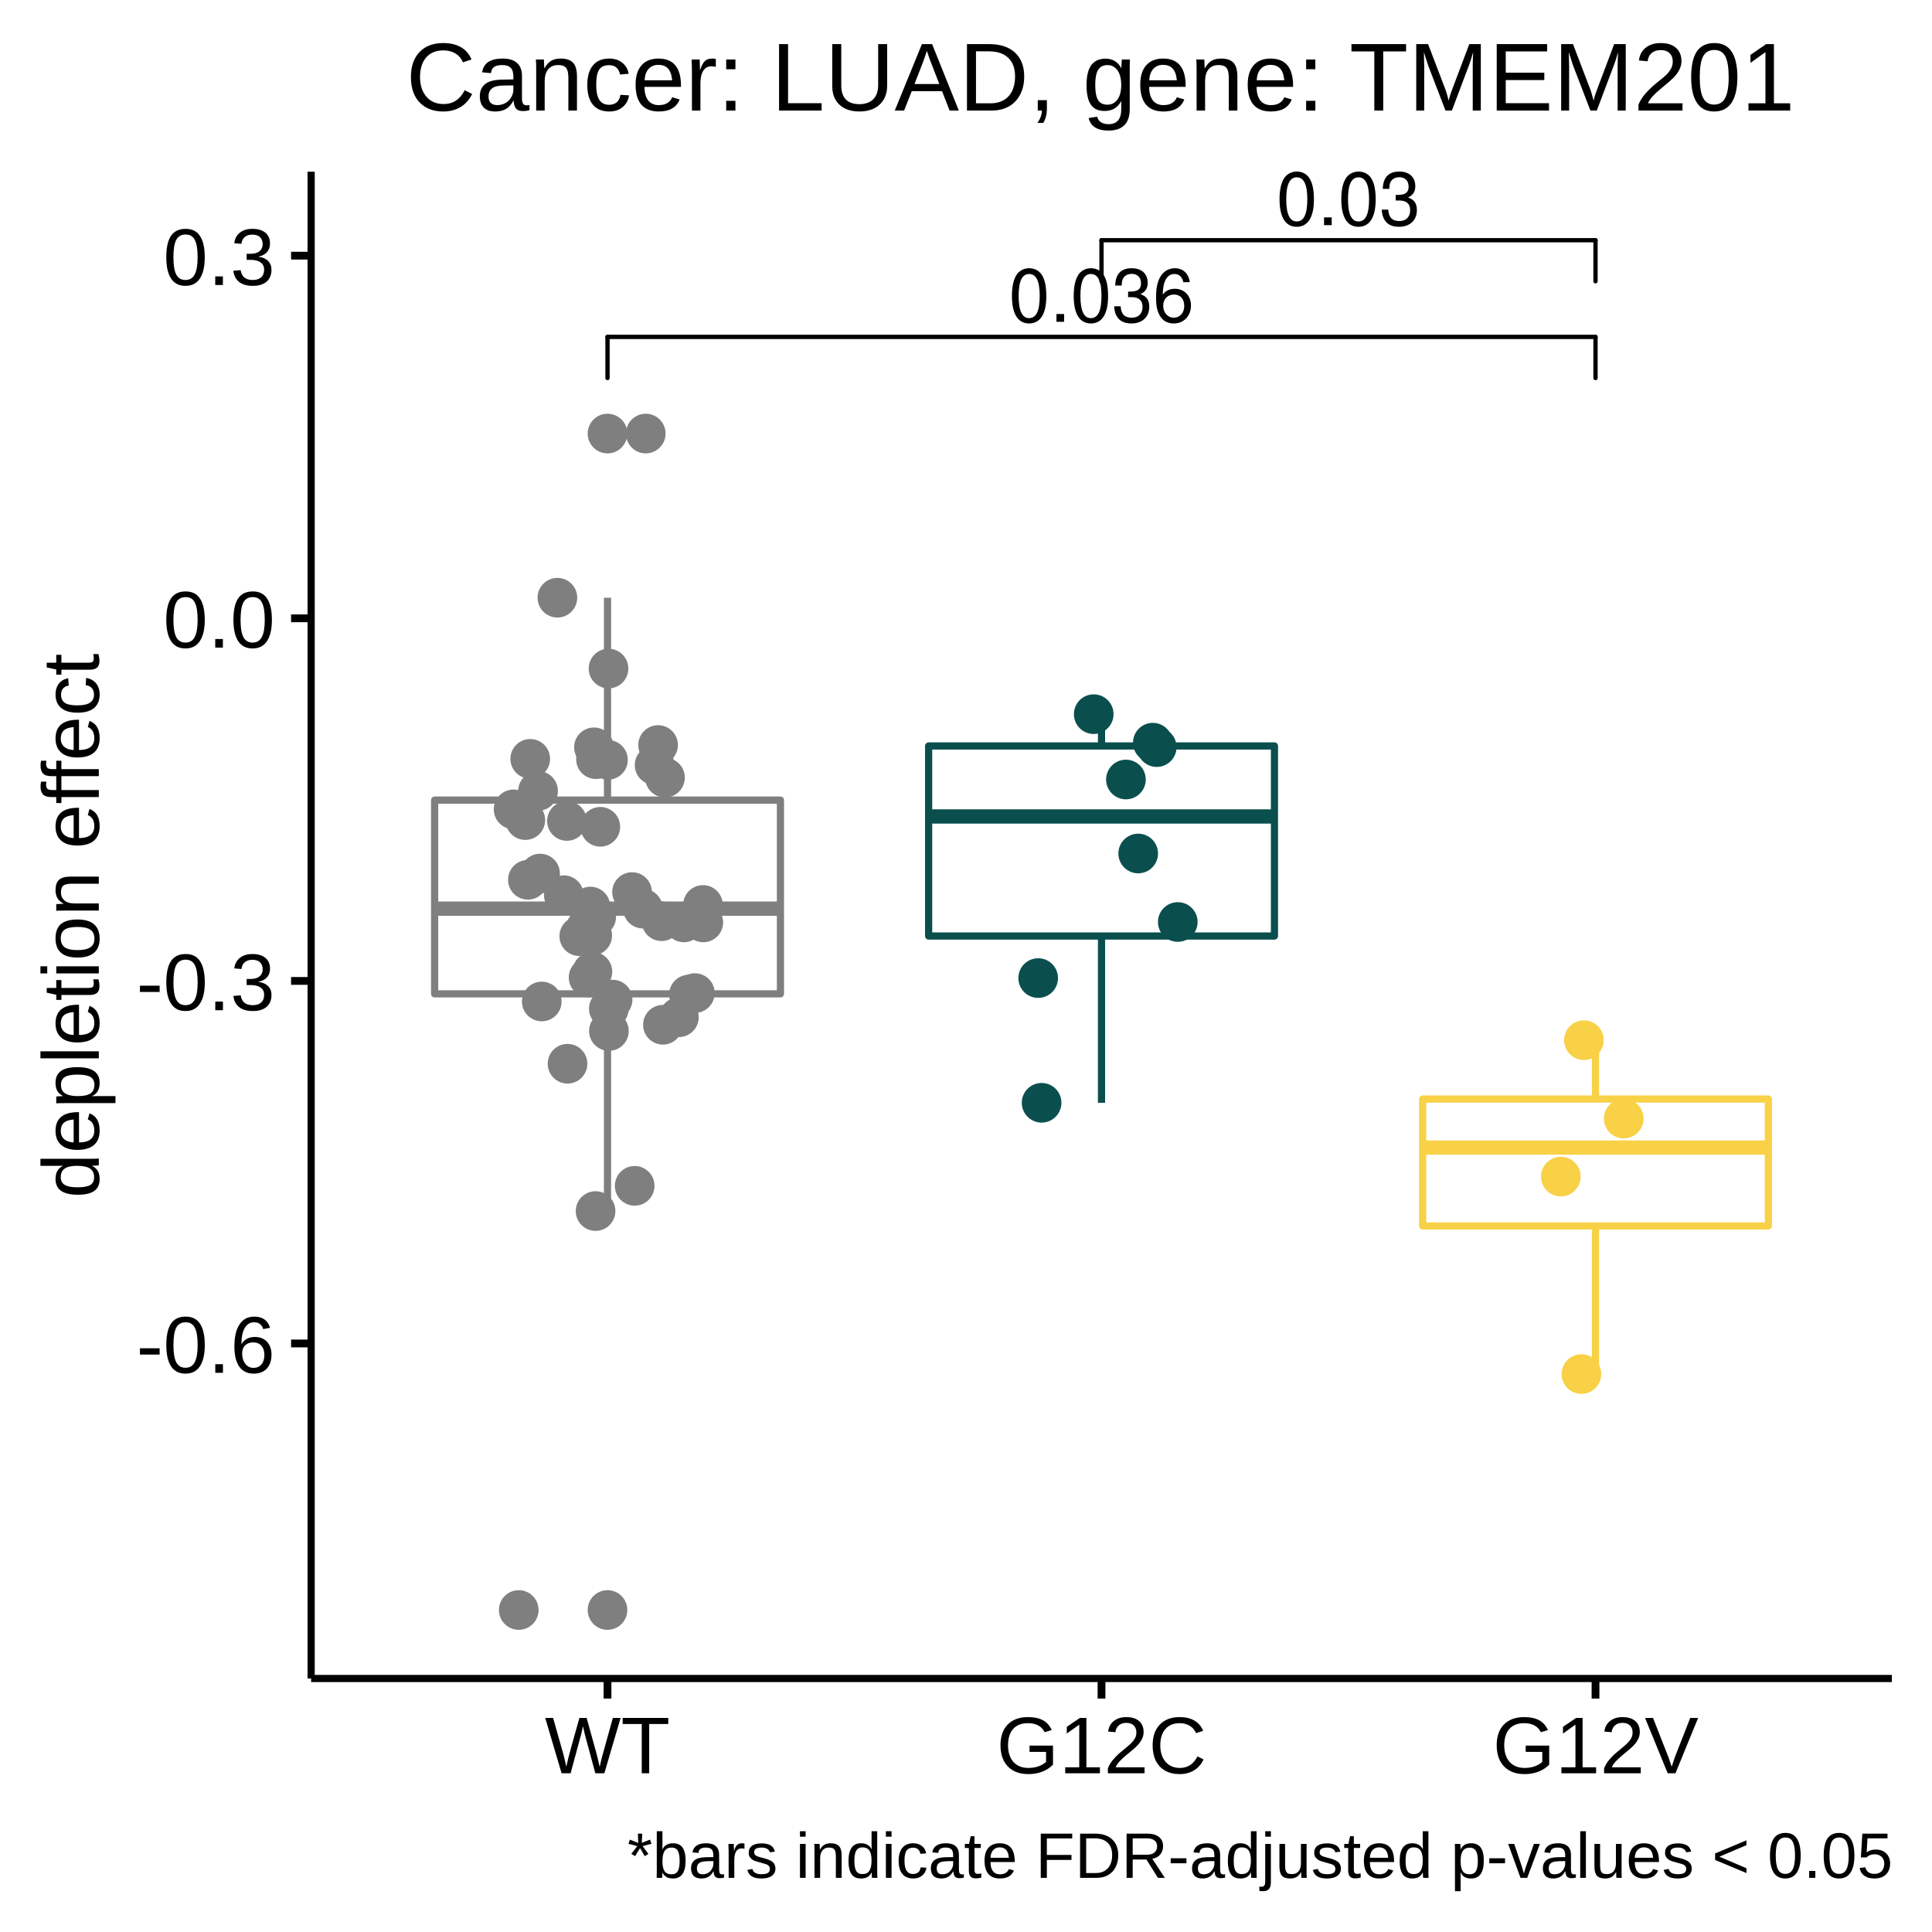
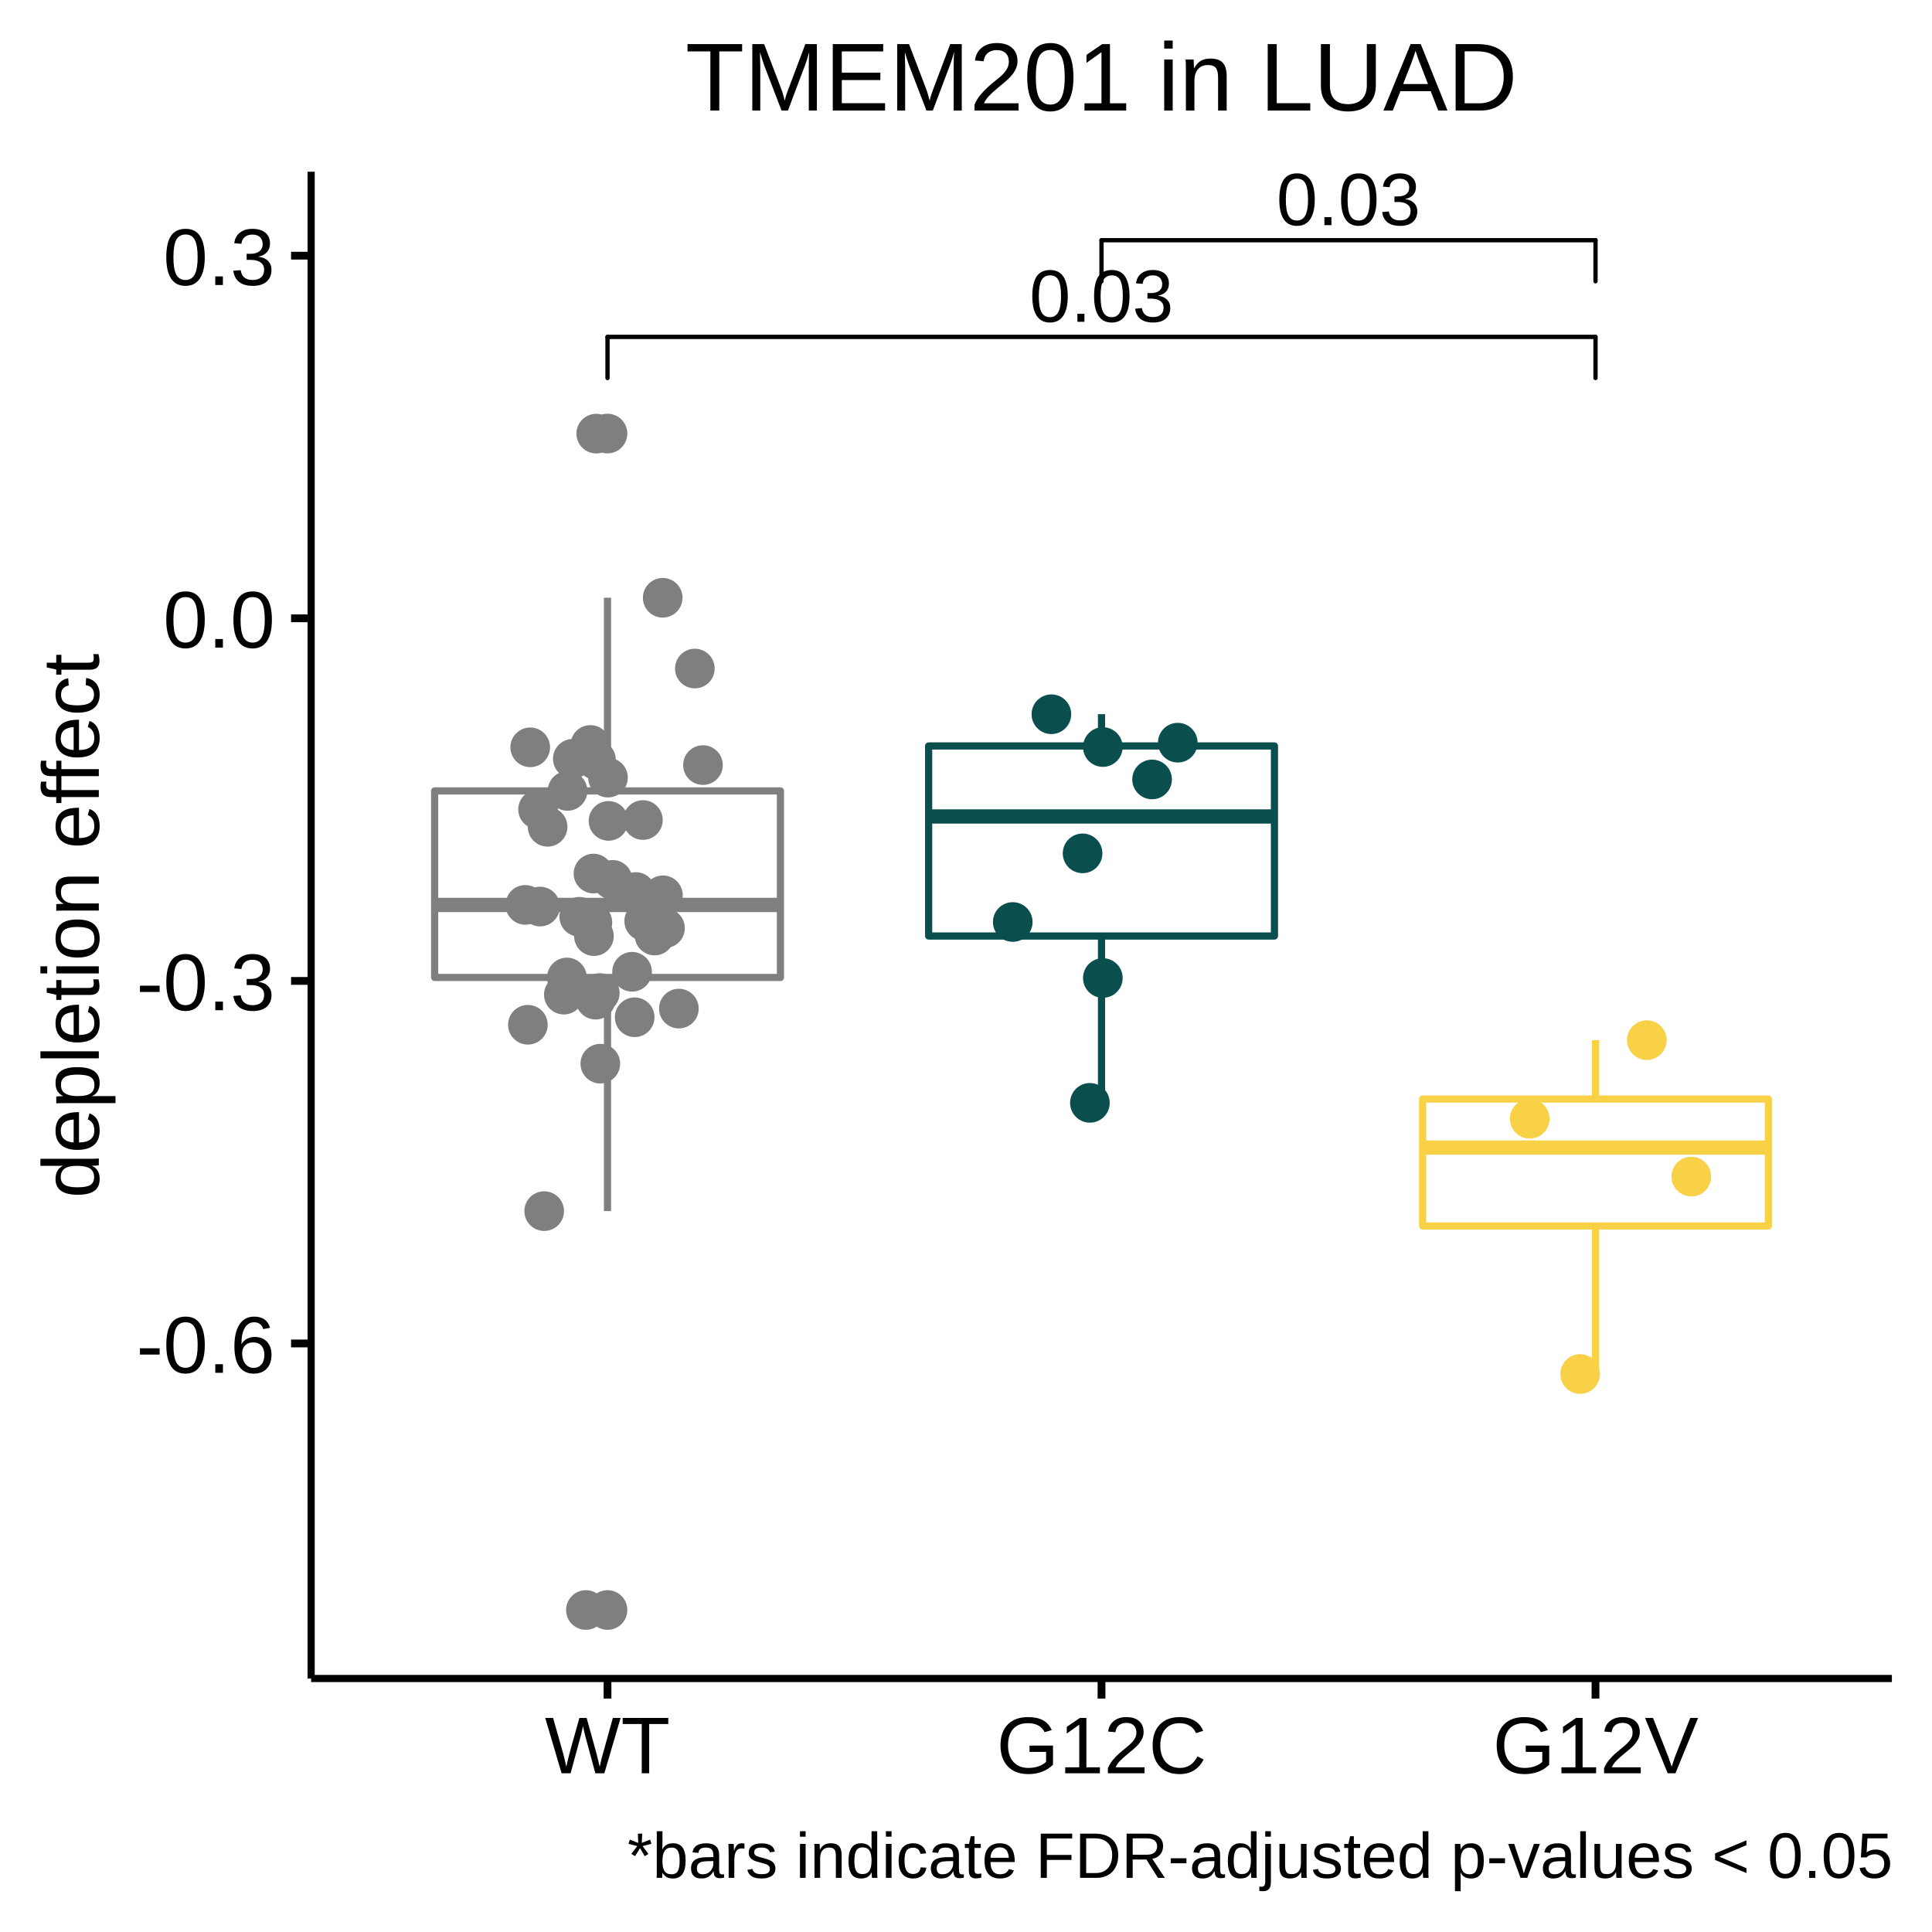
<svg xmlns="http://www.w3.org/2000/svg" viewBox="0 0 288.00 288.00">
  <defs>
    <style type="text/css">
    line, polyline, polygon, path, rect, circle {
      fill: none;
      stroke: #000000;
      stroke-linecap: round;
      stroke-linejoin: round;
      stroke-miterlimit: 10.00;
    }
  </style>
  </defs>
  <rect width="100%" height="100%" style="stroke: none; fill: #FFFFFF;" />
  <rect x="0.00" y="0.00" width="288.00" height="288.00" style="stroke-width: 1.16; stroke: #FFFFFF; fill: #FFFFFF;" />
  <defs>
    <clipPath id="cpNDYuMzh8MjgyLjAyfDI1MC4yMXwyNS42MA==">
      <rect x="46.38" y="25.60" width="235.64" height="224.62" />
    </clipPath>
  </defs>
  <rect x="46.38" y="25.60" width="235.64" height="224.62" style="stroke-width: 1.16; stroke: none; fill: #FFFFFF;" clip-path="url(#cpNDYuMzh8MjgyLjAyfDI1MC4yMXwyNS42MA==)" />
  <circle cx="90.56" cy="240.00" r="1.95pt" style="stroke-width: 0.71; stroke: #7F7F7F; fill: #7F7F7F;" clip-path="url(#cpNDYuMzh8MjgyLjAyfDI1MC4yMXwyNS42MA==)" />
  <circle cx="90.56" cy="64.63" r="1.95pt" style="stroke-width: 0.71; stroke: #7F7F7F; fill: #7F7F7F;" clip-path="url(#cpNDYuMzh8MjgyLjAyfDI1MC4yMXwyNS42MA==)" />
-   <line x1="90.56" y1="119.27" x2="90.56" y2="89.10" style="stroke-width: 1.07; stroke: #7F7F7F; stroke-linecap: butt;" clip-path="url(#cpNDYuMzh8MjgyLjAyfDI1MC4yMXwyNS42MA==)" />
-   <line x1="90.56" y1="148.15" x2="90.56" y2="180.53" style="stroke-width: 1.07; stroke: #7F7F7F; stroke-linecap: butt;" clip-path="url(#cpNDYuMzh8MjgyLjAyfDI1MC4yMXwyNS42MA==)" />
-   <polygon points="64.79,119.27 64.79,148.15 116.34,148.15 116.34,119.27 64.79,119.27 " style="stroke-width: 1.07; stroke: #7F7F7F; fill: #FFFFFF;" clip-path="url(#cpNDYuMzh8MjgyLjAyfDI1MC4yMXwyNS42MA==)" />
-   <line x1="64.79" y1="135.45" x2="116.34" y2="135.45" style="stroke-width: 2.13; stroke: #7F7F7F; stroke-linecap: butt;" clip-path="url(#cpNDYuMzh8MjgyLjAyfDI1MC4yMXwyNS42MA==)" />
+   <line x1="90.56" y1="117.90" x2="90.56" y2="89.10" style="stroke-width: 1.07; stroke: #7F7F7F; stroke-linecap: butt;" clip-path="url(#cpNDYuMzh8MjgyLjAyfDI1MC4yMXwyNS42MA==)" />
+   <line x1="90.56" y1="145.71" x2="90.56" y2="180.53" style="stroke-width: 1.07; stroke: #7F7F7F; stroke-linecap: butt;" clip-path="url(#cpNDYuMzh8MjgyLjAyfDI1MC4yMXwyNS42MA==)" />
+   <polygon points="64.79,117.90 64.79,145.71 116.34,145.71 116.34,117.90 64.79,117.90 " style="stroke-width: 1.07; stroke: #7F7F7F; fill: #FFFFFF;" clip-path="url(#cpNDYuMzh8MjgyLjAyfDI1MC4yMXwyNS42MA==)" />
+   <line x1="64.79" y1="134.90" x2="116.34" y2="134.90" style="stroke-width: 2.13; stroke: #7F7F7F; stroke-linecap: butt;" clip-path="url(#cpNDYuMzh8MjgyLjAyfDI1MC4yMXwyNS42MA==)" />
  <line x1="164.20" y1="111.20" x2="164.20" y2="106.46" style="stroke-width: 1.07; stroke: #0A4F4E; stroke-linecap: butt;" clip-path="url(#cpNDYuMzh8MjgyLjAyfDI1MC4yMXwyNS42MA==)" />
  <line x1="164.20" y1="139.53" x2="164.20" y2="164.39" style="stroke-width: 1.07; stroke: #0A4F4E; stroke-linecap: butt;" clip-path="url(#cpNDYuMzh8MjgyLjAyfDI1MC4yMXwyNS42MA==)" />
  <polygon points="138.43,111.20 138.43,139.53 189.98,139.53 189.98,111.20 138.43,111.20 " style="stroke-width: 1.07; stroke: #0A4F4E; fill: #FFFFFF;" clip-path="url(#cpNDYuMzh8MjgyLjAyfDI1MC4yMXwyNS42MA==)" />
  <line x1="138.43" y1="121.71" x2="189.98" y2="121.71" style="stroke-width: 2.13; stroke: #0A4F4E; stroke-linecap: butt;" clip-path="url(#cpNDYuMzh8MjgyLjAyfDI1MC4yMXwyNS42MA==)" />
  <line x1="237.84" y1="163.83" x2="237.84" y2="155.06" style="stroke-width: 1.07; stroke: #F8D147; stroke-linecap: butt;" clip-path="url(#cpNDYuMzh8MjgyLjAyfDI1MC4yMXwyNS42MA==)" />
  <line x1="237.84" y1="182.75" x2="237.84" y2="204.83" style="stroke-width: 1.07; stroke: #F8D147; stroke-linecap: butt;" clip-path="url(#cpNDYuMzh8MjgyLjAyfDI1MC4yMXwyNS42MA==)" />
  <polygon points="212.07,163.83 212.07,182.75 263.61,182.75 263.61,163.83 212.07,163.83 " style="stroke-width: 1.07; stroke: #F8D147; fill: #FFFFFF;" clip-path="url(#cpNDYuMzh8MjgyLjAyfDI1MC4yMXwyNS42MA==)" />
  <line x1="212.07" y1="171.07" x2="263.61" y2="171.07" style="stroke-width: 2.13; stroke: #F8D147; stroke-linecap: butt;" clip-path="url(#cpNDYuMzh8MjgyLjAyfDI1MC4yMXwyNS42MA==)" />
-   <circle cx="88.84" cy="113.17" r="1.95pt" style="stroke-width: 0.71; stroke: #7F7F7F; fill: #7F7F7F;" clip-path="url(#cpNDYuMzh8MjgyLjAyfDI1MC4yMXwyNS42MA==)" />
-   <circle cx="90.63" cy="113.27" r="1.95pt" style="stroke-width: 0.71; stroke: #7F7F7F; fill: #7F7F7F;" clip-path="url(#cpNDYuMzh8MjgyLjAyfDI1MC4yMXwyNS42MA==)" />
-   <circle cx="99.13" cy="115.92" r="1.95pt" style="stroke-width: 0.71; stroke: #7F7F7F; fill: #7F7F7F;" clip-path="url(#cpNDYuMzh8MjgyLjAyfDI1MC4yMXwyNS42MA==)" />
-   <circle cx="80.76" cy="149.29" r="1.95pt" style="stroke-width: 0.71; stroke: #7F7F7F; fill: #7F7F7F;" clip-path="url(#cpNDYuMzh8MjgyLjAyfDI1MC4yMXwyNS42MA==)" />
-   <circle cx="95.84" cy="135.45" r="1.95pt" style="stroke-width: 0.71; stroke: #7F7F7F; fill: #7F7F7F;" clip-path="url(#cpNDYuMzh8MjgyLjAyfDI1MC4yMXwyNS42MA==)" />
-   <circle cx="90.77" cy="153.69" r="1.95pt" style="stroke-width: 0.71; stroke: #7F7F7F; fill: #7F7F7F;" clip-path="url(#cpNDYuMzh8MjgyLjAyfDI1MC4yMXwyNS42MA==)" />
-   <circle cx="87.34" cy="138.37" r="1.95pt" style="stroke-width: 0.71; stroke: #7F7F7F; fill: #7F7F7F;" clip-path="url(#cpNDYuMzh8MjgyLjAyfDI1MC4yMXwyNS42MA==)" />
-   <circle cx="94.61" cy="176.77" r="1.95pt" style="stroke-width: 0.71; stroke: #7F7F7F; fill: #7F7F7F;" clip-path="url(#cpNDYuMzh8MjgyLjAyfDI1MC4yMXwyNS42MA==)" />
-   <circle cx="242.05" cy="166.75" r="1.95pt" style="stroke-width: 0.71; stroke: #F8D147; fill: #F8D147;" clip-path="url(#cpNDYuMzh8MjgyLjAyfDI1MC4yMXwyNS42MA==)" />
-   <circle cx="78.31" cy="122.25" r="1.95pt" style="stroke-width: 0.71; stroke: #7F7F7F; fill: #7F7F7F;" clip-path="url(#cpNDYuMzh8MjgyLjAyfDI1MC4yMXwyNS42MA==)" />
-   <circle cx="172.43" cy="111.37" r="1.95pt" style="stroke-width: 0.71; stroke: #0A4F4E; fill: #0A4F4E;" clip-path="url(#cpNDYuMzh8MjgyLjAyfDI1MC4yMXwyNS42MA==)" />
-   <circle cx="77.33" cy="240.00" r="1.95pt" style="stroke-width: 0.71; stroke: #7F7F7F; fill: #7F7F7F;" clip-path="url(#cpNDYuMzh8MjgyLjAyfDI1MC4yMXwyNS42MA==)" />
-   <circle cx="101.20" cy="151.64" r="1.95pt" style="stroke-width: 0.71; stroke: #7F7F7F; fill: #7F7F7F;" clip-path="url(#cpNDYuMzh8MjgyLjAyfDI1MC4yMXwyNS42MA==)" />
-   <circle cx="94.22" cy="132.98" r="1.95pt" style="stroke-width: 0.71; stroke: #7F7F7F; fill: #7F7F7F;" clip-path="url(#cpNDYuMzh8MjgyLjAyfDI1MC4yMXwyNS42MA==)" />
-   <circle cx="104.79" cy="134.90" r="1.95pt" style="stroke-width: 0.71; stroke: #7F7F7F; fill: #7F7F7F;" clip-path="url(#cpNDYuMzh8MjgyLjAyfDI1MC4yMXwyNS42MA==)" />
-   <circle cx="83.09" cy="89.10" r="1.95pt" style="stroke-width: 0.71; stroke: #7F7F7F; fill: #7F7F7F;" clip-path="url(#cpNDYuMzh8MjgyLjAyfDI1MC4yMXwyNS42MA==)" />
-   <circle cx="175.57" cy="137.44" r="1.95pt" style="stroke-width: 0.71; stroke: #0A4F4E; fill: #0A4F4E;" clip-path="url(#cpNDYuMzh8MjgyLjAyfDI1MC4yMXwyNS42MA==)" />
-   <circle cx="90.76" cy="150.36" r="1.95pt" style="stroke-width: 0.71; stroke: #7F7F7F; fill: #7F7F7F;" clip-path="url(#cpNDYuMzh8MjgyLjAyfDI1MC4yMXwyNS42MA==)" />
-   <circle cx="88.31" cy="144.85" r="1.95pt" style="stroke-width: 0.71; stroke: #7F7F7F; fill: #7F7F7F;" clip-path="url(#cpNDYuMzh8MjgyLjAyfDI1MC4yMXwyNS42MA==)" />
-   <circle cx="97.58" cy="114.05" r="1.95pt" style="stroke-width: 0.71; stroke: #7F7F7F; fill: #7F7F7F;" clip-path="url(#cpNDYuMzh8MjgyLjAyfDI1MC4yMXwyNS42MA==)" />
-   <circle cx="163.04" cy="106.46" r="1.95pt" style="stroke-width: 0.71; stroke: #0A4F4E; fill: #0A4F4E;" clip-path="url(#cpNDYuMzh8MjgyLjAyfDI1MC4yMXwyNS42MA==)" />
-   <circle cx="171.85" cy="110.71" r="1.95pt" style="stroke-width: 0.71; stroke: #0A4F4E; fill: #0A4F4E;" clip-path="url(#cpNDYuMzh8MjgyLjAyfDI1MC4yMXwyNS42MA==)" />
-   <circle cx="154.76" cy="145.80" r="1.95pt" style="stroke-width: 0.71; stroke: #0A4F4E; fill: #0A4F4E;" clip-path="url(#cpNDYuMzh8MjgyLjAyfDI1MC4yMXwyNS42MA==)" />
-   <circle cx="104.84" cy="137.50" r="1.95pt" style="stroke-width: 0.71; stroke: #7F7F7F; fill: #7F7F7F;" clip-path="url(#cpNDYuMzh8MjgyLjAyfDI1MC4yMXwyNS42MA==)" />
-   <circle cx="88.28" cy="139.47" r="1.95pt" style="stroke-width: 0.71; stroke: #7F7F7F; fill: #7F7F7F;" clip-path="url(#cpNDYuMzh8MjgyLjAyfDI1MC4yMXwyNS42MA==)" />
-   <circle cx="103.58" cy="148.04" r="1.95pt" style="stroke-width: 0.71; stroke: #7F7F7F; fill: #7F7F7F;" clip-path="url(#cpNDYuMzh8MjgyLjAyfDI1MC4yMXwyNS42MA==)" />
-   <circle cx="236.11" cy="155.06" r="1.95pt" style="stroke-width: 0.71; stroke: #F8D147; fill: #F8D147;" clip-path="url(#cpNDYuMzh8MjgyLjAyfDI1MC4yMXwyNS42MA==)" />
-   <circle cx="88.78" cy="180.53" r="1.95pt" style="stroke-width: 0.71; stroke: #7F7F7F; fill: #7F7F7F;" clip-path="url(#cpNDYuMzh8MjgyLjAyfDI1MC4yMXwyNS42MA==)" />
-   <circle cx="232.67" cy="175.39" r="1.95pt" style="stroke-width: 0.71; stroke: #F8D147; fill: #F8D147;" clip-path="url(#cpNDYuMzh8MjgyLjAyfDI1MC4yMXwyNS42MA==)" />
-   <circle cx="235.74" cy="204.83" r="1.95pt" style="stroke-width: 0.71; stroke: #F8D147; fill: #F8D147;" clip-path="url(#cpNDYuMzh8MjgyLjAyfDI1MC4yMXwyNS42MA==)" />
-   <circle cx="90.71" cy="99.66" r="1.95pt" style="stroke-width: 0.71; stroke: #7F7F7F; fill: #7F7F7F;" clip-path="url(#cpNDYuMzh8MjgyLjAyfDI1MC4yMXwyNS42MA==)" />
-   <circle cx="155.27" cy="164.39" r="1.95pt" style="stroke-width: 0.71; stroke: #0A4F4E; fill: #0A4F4E;" clip-path="url(#cpNDYuMzh8MjgyLjAyfDI1MC4yMXwyNS42MA==)" />
-   <circle cx="91.32" cy="149.01" r="1.95pt" style="stroke-width: 0.71; stroke: #7F7F7F; fill: #7F7F7F;" clip-path="url(#cpNDYuMzh8MjgyLjAyfDI1MC4yMXwyNS42MA==)" />
-   <circle cx="79.04" cy="113.12" r="1.95pt" style="stroke-width: 0.71; stroke: #7F7F7F; fill: #7F7F7F;" clip-path="url(#cpNDYuMzh8MjgyLjAyfDI1MC4yMXwyNS42MA==)" />
-   <circle cx="80.51" cy="130.22" r="1.95pt" style="stroke-width: 0.71; stroke: #7F7F7F; fill: #7F7F7F;" clip-path="url(#cpNDYuMzh8MjgyLjAyfDI1MC4yMXwyNS42MA==)" />
-   <circle cx="84.51" cy="122.38" r="1.95pt" style="stroke-width: 0.71; stroke: #7F7F7F; fill: #7F7F7F;" clip-path="url(#cpNDYuMzh8MjgyLjAyfDI1MC4yMXwyNS42MA==)" />
-   <circle cx="89.49" cy="123.25" r="1.95pt" style="stroke-width: 0.71; stroke: #7F7F7F; fill: #7F7F7F;" clip-path="url(#cpNDYuMzh8MjgyLjAyfDI1MC4yMXwyNS42MA==)" />
-   <circle cx="78.69" cy="131.15" r="1.95pt" style="stroke-width: 0.71; stroke: #7F7F7F; fill: #7F7F7F;" clip-path="url(#cpNDYuMzh8MjgyLjAyfDI1MC4yMXwyNS42MA==)" />
-   <circle cx="88.54" cy="111.40" r="1.95pt" style="stroke-width: 0.71; stroke: #7F7F7F; fill: #7F7F7F;" clip-path="url(#cpNDYuMzh8MjgyLjAyfDI1MC4yMXwyNS42MA==)" />
-   <circle cx="88.01" cy="135.14" r="1.95pt" style="stroke-width: 0.71; stroke: #7F7F7F; fill: #7F7F7F;" clip-path="url(#cpNDYuMzh8MjgyLjAyfDI1MC4yMXwyNS42MA==)" />
-   <circle cx="87.74" cy="145.71" r="1.95pt" style="stroke-width: 0.71; stroke: #7F7F7F; fill: #7F7F7F;" clip-path="url(#cpNDYuMzh8MjgyLjAyfDI1MC4yMXwyNS42MA==)" />
-   <circle cx="84.60" cy="158.57" r="1.95pt" style="stroke-width: 0.71; stroke: #7F7F7F; fill: #7F7F7F;" clip-path="url(#cpNDYuMzh8MjgyLjAyfDI1MC4yMXwyNS42MA==)" />
-   <circle cx="98.82" cy="152.76" r="1.95pt" style="stroke-width: 0.71; stroke: #7F7F7F; fill: #7F7F7F;" clip-path="url(#cpNDYuMzh8MjgyLjAyfDI1MC4yMXwyNS42MA==)" />
-   <circle cx="86.35" cy="139.55" r="1.95pt" style="stroke-width: 0.71; stroke: #7F7F7F; fill: #7F7F7F;" clip-path="url(#cpNDYuMzh8MjgyLjAyfDI1MC4yMXwyNS42MA==)" />
-   <circle cx="98.10" cy="111.06" r="1.95pt" style="stroke-width: 0.71; stroke: #7F7F7F; fill: #7F7F7F;" clip-path="url(#cpNDYuMzh8MjgyLjAyfDI1MC4yMXwyNS42MA==)" />
-   <circle cx="169.67" cy="127.23" r="1.95pt" style="stroke-width: 0.71; stroke: #0A4F4E; fill: #0A4F4E;" clip-path="url(#cpNDYuMzh8MjgyLjAyfDI1MC4yMXwyNS42MA==)" />
-   <circle cx="80.21" cy="117.90" r="1.95pt" style="stroke-width: 0.71; stroke: #7F7F7F; fill: #7F7F7F;" clip-path="url(#cpNDYuMzh8MjgyLjAyfDI1MC4yMXwyNS42MA==)" />
-   <circle cx="84.05" cy="133.45" r="1.95pt" style="stroke-width: 0.71; stroke: #7F7F7F; fill: #7F7F7F;" clip-path="url(#cpNDYuMzh8MjgyLjAyfDI1MC4yMXwyNS42MA==)" />
-   <circle cx="88.88" cy="136.66" r="1.95pt" style="stroke-width: 0.71; stroke: #7F7F7F; fill: #7F7F7F;" clip-path="url(#cpNDYuMzh8MjgyLjAyfDI1MC4yMXwyNS42MA==)" />
-   <circle cx="167.84" cy="116.20" r="1.95pt" style="stroke-width: 0.71; stroke: #0A4F4E; fill: #0A4F4E;" clip-path="url(#cpNDYuMzh8MjgyLjAyfDI1MC4yMXwyNS42MA==)" />
-   <circle cx="98.61" cy="137.32" r="1.95pt" style="stroke-width: 0.71; stroke: #7F7F7F; fill: #7F7F7F;" clip-path="url(#cpNDYuMzh8MjgyLjAyfDI1MC4yMXwyNS42MA==)" />
-   <circle cx="101.94" cy="137.50" r="1.95pt" style="stroke-width: 0.71; stroke: #7F7F7F; fill: #7F7F7F;" clip-path="url(#cpNDYuMzh8MjgyLjAyfDI1MC4yMXwyNS42MA==)" />
-   <circle cx="76.56" cy="120.65" r="1.95pt" style="stroke-width: 0.71; stroke: #7F7F7F; fill: #7F7F7F;" clip-path="url(#cpNDYuMzh8MjgyLjAyfDI1MC4yMXwyNS42MA==)" />
-   <circle cx="102.70" cy="148.26" r="1.95pt" style="stroke-width: 0.71; stroke: #7F7F7F; fill: #7F7F7F;" clip-path="url(#cpNDYuMzh8MjgyLjAyfDI1MC4yMXwyNS42MA==)" />
-   <circle cx="96.26" cy="64.63" r="1.95pt" style="stroke-width: 0.71; stroke: #7F7F7F; fill: #7F7F7F;" clip-path="url(#cpNDYuMzh8MjgyLjAyfDI1MC4yMXwyNS42MA==)" />
+   <circle cx="88.84" cy="113.27" r="1.95pt" style="stroke-width: 0.71; stroke: #7F7F7F; fill: #7F7F7F;" clip-path="url(#cpNDYuMzh8MjgyLjAyfDI1MC4yMXwyNS42MA==)" />
+   <circle cx="90.63" cy="115.92" r="1.95pt" style="stroke-width: 0.71; stroke: #7F7F7F; fill: #7F7F7F;" clip-path="url(#cpNDYuMzh8MjgyLjAyfDI1MC4yMXwyNS42MA==)" />
+   <circle cx="99.13" cy="138.36" r="1.95pt" style="stroke-width: 0.71; stroke: #7F7F7F; fill: #7F7F7F;" clip-path="url(#cpNDYuMzh8MjgyLjAyfDI1MC4yMXwyNS42MA==)" />
+   <circle cx="228.03" cy="166.77" r="1.95pt" style="stroke-width: 0.71; stroke: #F8D147; fill: #F8D147;" clip-path="url(#cpNDYuMzh8MjgyLjAyfDI1MC4yMXwyNS42MA==)" />
+   <circle cx="95.84" cy="122.24" r="1.95pt" style="stroke-width: 0.71; stroke: #7F7F7F; fill: #7F7F7F;" clip-path="url(#cpNDYuMzh8MjgyLjAyfDI1MC4yMXwyNS42MA==)" />
+   <circle cx="164.40" cy="111.36" r="1.95pt" style="stroke-width: 0.71; stroke: #0A4F4E; fill: #0A4F4E;" clip-path="url(#cpNDYuMzh8MjgyLjAyfDI1MC4yMXwyNS42MA==)" />
+   <circle cx="87.34" cy="240.00" r="1.95pt" style="stroke-width: 0.71; stroke: #7F7F7F; fill: #7F7F7F;" clip-path="url(#cpNDYuMzh8MjgyLjAyfDI1MC4yMXwyNS42MA==)" />
+   <circle cx="94.61" cy="151.64" r="1.95pt" style="stroke-width: 0.71; stroke: #7F7F7F; fill: #7F7F7F;" clip-path="url(#cpNDYuMzh8MjgyLjAyfDI1MC4yMXwyNS42MA==)" />
+   <circle cx="94.77" cy="132.97" r="1.95pt" style="stroke-width: 0.71; stroke: #7F7F7F; fill: #7F7F7F;" clip-path="url(#cpNDYuMzh8MjgyLjAyfDI1MC4yMXwyNS42MA==)" />
+   <circle cx="78.31" cy="134.89" r="1.95pt" style="stroke-width: 0.71; stroke: #7F7F7F; fill: #7F7F7F;" clip-path="url(#cpNDYuMzh8MjgyLjAyfDI1MC4yMXwyNS42MA==)" />
+   <circle cx="98.79" cy="89.11" r="1.95pt" style="stroke-width: 0.71; stroke: #7F7F7F; fill: #7F7F7F;" clip-path="url(#cpNDYuMzh8MjgyLjAyfDI1MC4yMXwyNS42MA==)" />
+   <circle cx="150.97" cy="137.44" r="1.95pt" style="stroke-width: 0.71; stroke: #0A4F4E; fill: #0A4F4E;" clip-path="url(#cpNDYuMzh8MjgyLjAyfDI1MC4yMXwyNS42MA==)" />
+   <circle cx="101.20" cy="150.35" r="1.95pt" style="stroke-width: 0.71; stroke: #7F7F7F; fill: #7F7F7F;" clip-path="url(#cpNDYuMzh8MjgyLjAyfDI1MC4yMXwyNS42MA==)" />
+   <circle cx="94.22" cy="144.86" r="1.95pt" style="stroke-width: 0.71; stroke: #7F7F7F; fill: #7F7F7F;" clip-path="url(#cpNDYuMzh8MjgyLjAyfDI1MC4yMXwyNS42MA==)" />
+   <circle cx="104.79" cy="114.05" r="1.95pt" style="stroke-width: 0.71; stroke: #7F7F7F; fill: #7F7F7F;" clip-path="url(#cpNDYuMzh8MjgyLjAyfDI1MC4yMXwyNS42MA==)" />
+   <circle cx="156.73" cy="106.47" r="1.95pt" style="stroke-width: 0.71; stroke: #0A4F4E; fill: #0A4F4E;" clip-path="url(#cpNDYuMzh8MjgyLjAyfDI1MC4yMXwyNS42MA==)" />
+   <circle cx="175.57" cy="110.71" r="1.95pt" style="stroke-width: 0.71; stroke: #0A4F4E; fill: #0A4F4E;" clip-path="url(#cpNDYuMzh8MjgyLjAyfDI1MC4yMXwyNS42MA==)" />
+   <circle cx="164.40" cy="145.79" r="1.95pt" style="stroke-width: 0.71; stroke: #0A4F4E; fill: #0A4F4E;" clip-path="url(#cpNDYuMzh8MjgyLjAyfDI1MC4yMXwyNS42MA==)" />
+   <circle cx="88.31" cy="137.51" r="1.95pt" style="stroke-width: 0.71; stroke: #7F7F7F; fill: #7F7F7F;" clip-path="url(#cpNDYuMzh8MjgyLjAyfDI1MC4yMXwyNS42MA==)" />
+   <circle cx="97.58" cy="139.46" r="1.95pt" style="stroke-width: 0.71; stroke: #7F7F7F; fill: #7F7F7F;" clip-path="url(#cpNDYuMzh8MjgyLjAyfDI1MC4yMXwyNS42MA==)" />
+   <circle cx="89.41" cy="148.03" r="1.95pt" style="stroke-width: 0.71; stroke: #7F7F7F; fill: #7F7F7F;" clip-path="url(#cpNDYuMzh8MjgyLjAyfDI1MC4yMXwyNS42MA==)" />
+   <circle cx="245.49" cy="155.05" r="1.95pt" style="stroke-width: 0.71; stroke: #F8D147; fill: #F8D147;" clip-path="url(#cpNDYuMzh8MjgyLjAyfDI1MC4yMXwyNS42MA==)" />
+   <circle cx="81.12" cy="180.54" r="1.95pt" style="stroke-width: 0.71; stroke: #7F7F7F; fill: #7F7F7F;" clip-path="url(#cpNDYuMzh8MjgyLjAyfDI1MC4yMXwyNS42MA==)" />
+   <circle cx="252.12" cy="175.39" r="1.95pt" style="stroke-width: 0.71; stroke: #F8D147; fill: #F8D147;" clip-path="url(#cpNDYuMzh8MjgyLjAyfDI1MC4yMXwyNS42MA==)" />
+   <circle cx="235.55" cy="204.82" r="1.95pt" style="stroke-width: 0.71; stroke: #F8D147; fill: #F8D147;" clip-path="url(#cpNDYuMzh8MjgyLjAyfDI1MC4yMXwyNS42MA==)" />
+   <circle cx="103.58" cy="99.66" r="1.95pt" style="stroke-width: 0.71; stroke: #7F7F7F; fill: #7F7F7F;" clip-path="url(#cpNDYuMzh8MjgyLjAyfDI1MC4yMXwyNS42MA==)" />
+   <circle cx="162.47" cy="164.40" r="1.95pt" style="stroke-width: 0.71; stroke: #0A4F4E; fill: #0A4F4E;" clip-path="url(#cpNDYuMzh8MjgyLjAyfDI1MC4yMXwyNS42MA==)" />
+   <circle cx="88.78" cy="149.02" r="1.95pt" style="stroke-width: 0.71; stroke: #7F7F7F; fill: #7F7F7F;" clip-path="url(#cpNDYuMzh8MjgyLjAyfDI1MC4yMXwyNS42MA==)" />
+   <circle cx="85.39" cy="113.11" r="1.95pt" style="stroke-width: 0.71; stroke: #7F7F7F; fill: #7F7F7F;" clip-path="url(#cpNDYuMzh8MjgyLjAyfDI1MC4yMXwyNS42MA==)" />
+   <circle cx="88.47" cy="130.22" r="1.95pt" style="stroke-width: 0.71; stroke: #7F7F7F; fill: #7F7F7F;" clip-path="url(#cpNDYuMzh8MjgyLjAyfDI1MC4yMXwyNS42MA==)" />
+   <circle cx="90.71" cy="122.37" r="1.95pt" style="stroke-width: 0.71; stroke: #7F7F7F; fill: #7F7F7F;" clip-path="url(#cpNDYuMzh8MjgyLjAyfDI1MC4yMXwyNS42MA==)" />
+   <circle cx="81.63" cy="123.25" r="1.95pt" style="stroke-width: 0.71; stroke: #7F7F7F; fill: #7F7F7F;" clip-path="url(#cpNDYuMzh8MjgyLjAyfDI1MC4yMXwyNS42MA==)" />
+   <circle cx="91.32" cy="131.16" r="1.95pt" style="stroke-width: 0.71; stroke: #7F7F7F; fill: #7F7F7F;" clip-path="url(#cpNDYuMzh8MjgyLjAyfDI1MC4yMXwyNS42MA==)" />
+   <circle cx="79.04" cy="111.40" r="1.95pt" style="stroke-width: 0.71; stroke: #7F7F7F; fill: #7F7F7F;" clip-path="url(#cpNDYuMzh8MjgyLjAyfDI1MC4yMXwyNS42MA==)" />
+   <circle cx="80.51" cy="135.14" r="1.95pt" style="stroke-width: 0.71; stroke: #7F7F7F; fill: #7F7F7F;" clip-path="url(#cpNDYuMzh8MjgyLjAyfDI1MC4yMXwyNS42MA==)" />
+   <circle cx="84.51" cy="145.71" r="1.95pt" style="stroke-width: 0.71; stroke: #7F7F7F; fill: #7F7F7F;" clip-path="url(#cpNDYuMzh8MjgyLjAyfDI1MC4yMXwyNS42MA==)" />
+   <circle cx="89.49" cy="158.56" r="1.95pt" style="stroke-width: 0.71; stroke: #7F7F7F; fill: #7F7F7F;" clip-path="url(#cpNDYuMzh8MjgyLjAyfDI1MC4yMXwyNS42MA==)" />
+   <circle cx="78.69" cy="152.76" r="1.95pt" style="stroke-width: 0.71; stroke: #7F7F7F; fill: #7F7F7F;" clip-path="url(#cpNDYuMzh8MjgyLjAyfDI1MC4yMXwyNS42MA==)" />
+   <circle cx="88.54" cy="139.55" r="1.95pt" style="stroke-width: 0.71; stroke: #7F7F7F; fill: #7F7F7F;" clip-path="url(#cpNDYuMzh8MjgyLjAyfDI1MC4yMXwyNS42MA==)" />
+   <circle cx="88.01" cy="111.05" r="1.95pt" style="stroke-width: 0.71; stroke: #7F7F7F; fill: #7F7F7F;" clip-path="url(#cpNDYuMzh8MjgyLjAyfDI1MC4yMXwyNS42MA==)" />
+   <circle cx="161.38" cy="127.21" r="1.95pt" style="stroke-width: 0.71; stroke: #0A4F4E; fill: #0A4F4E;" clip-path="url(#cpNDYuMzh8MjgyLjAyfDI1MC4yMXwyNS42MA==)" />
+   <circle cx="84.60" cy="117.90" r="1.95pt" style="stroke-width: 0.71; stroke: #7F7F7F; fill: #7F7F7F;" clip-path="url(#cpNDYuMzh8MjgyLjAyfDI1MC4yMXwyNS42MA==)" />
+   <circle cx="98.82" cy="133.46" r="1.95pt" style="stroke-width: 0.71; stroke: #7F7F7F; fill: #7F7F7F;" clip-path="url(#cpNDYuMzh8MjgyLjAyfDI1MC4yMXwyNS42MA==)" />
+   <circle cx="86.35" cy="136.66" r="1.95pt" style="stroke-width: 0.71; stroke: #7F7F7F; fill: #7F7F7F;" clip-path="url(#cpNDYuMzh8MjgyLjAyfDI1MC4yMXwyNS42MA==)" />
+   <circle cx="171.74" cy="116.19" r="1.95pt" style="stroke-width: 0.71; stroke: #0A4F4E; fill: #0A4F4E;" clip-path="url(#cpNDYuMzh8MjgyLjAyfDI1MC4yMXwyNS42MA==)" />
+   <circle cx="96.03" cy="137.31" r="1.95pt" style="stroke-width: 0.71; stroke: #7F7F7F; fill: #7F7F7F;" clip-path="url(#cpNDYuMzh8MjgyLjAyfDI1MC4yMXwyNS42MA==)" />
+   <circle cx="80.21" cy="120.66" r="1.95pt" style="stroke-width: 0.71; stroke: #7F7F7F; fill: #7F7F7F;" clip-path="url(#cpNDYuMzh8MjgyLjAyfDI1MC4yMXwyNS42MA==)" />
+   <circle cx="84.05" cy="148.27" r="1.95pt" style="stroke-width: 0.71; stroke: #7F7F7F; fill: #7F7F7F;" clip-path="url(#cpNDYuMzh8MjgyLjAyfDI1MC4yMXwyNS42MA==)" />
+   <circle cx="88.88" cy="64.64" r="1.95pt" style="stroke-width: 0.71; stroke: #7F7F7F; fill: #7F7F7F;" clip-path="url(#cpNDYuMzh8MjgyLjAyfDI1MC4yMXwyNS42MA==)" />
  <g clip-path="url(#cpNDYuMzh8MjgyLjAyfDI1MC4yMXwyNS42MA==)">
-     <text x="150.38" y="47.97" style="font-size: 11.04px; font-family: Nimbus Sans L;" textLength="27.64px" lengthAdjust="spacingAndGlyphs">0.036</text>
+     <text x="153.45" y="47.97" style="font-size: 11.04px; font-family: Arial;" textLength="21.50px" lengthAdjust="spacingAndGlyphs">0.03</text>
  </g>
  <line x1="90.56" y1="56.35" x2="90.56" y2="50.22" style="stroke-width: 0.64;" clip-path="url(#cpNDYuMzh8MjgyLjAyfDI1MC4yMXwyNS42MA==)" />
  <line x1="90.56" y1="50.22" x2="237.84" y2="50.22" style="stroke-width: 0.64;" clip-path="url(#cpNDYuMzh8MjgyLjAyfDI1MC4yMXwyNS42MA==)" />
  <line x1="237.84" y1="50.22" x2="237.84" y2="56.35" style="stroke-width: 0.64;" clip-path="url(#cpNDYuMzh8MjgyLjAyfDI1MC4yMXwyNS42MA==)" />
  <g clip-path="url(#cpNDYuMzh8MjgyLjAyfDI1MC4yMXwyNS42MA==)">
-     <text x="190.27" y="33.56" style="font-size: 11.04px; font-family: Nimbus Sans L;" textLength="21.50px" lengthAdjust="spacingAndGlyphs">0.03</text>
+     <text x="190.27" y="33.56" style="font-size: 11.04px; font-family: Arial;" textLength="21.50px" lengthAdjust="spacingAndGlyphs">0.03</text>
  </g>
  <line x1="164.20" y1="41.93" x2="164.20" y2="35.81" style="stroke-width: 0.64;" clip-path="url(#cpNDYuMzh8MjgyLjAyfDI1MC4yMXwyNS42MA==)" />
  <line x1="164.20" y1="35.81" x2="237.84" y2="35.81" style="stroke-width: 0.64;" clip-path="url(#cpNDYuMzh8MjgyLjAyfDI1MC4yMXwyNS42MA==)" />
  <line x1="237.84" y1="35.81" x2="237.84" y2="41.93" style="stroke-width: 0.64;" clip-path="url(#cpNDYuMzh8MjgyLjAyfDI1MC4yMXwyNS42MA==)" />
  <defs>
    <clipPath id="cpMC4wMHwyODguMDB8Mjg4LjAwfDAuMDA=">
      <rect x="0.00" y="0.00" width="288.00" height="288.00" />
    </clipPath>
  </defs>
  <polyline points="46.38,250.21 46.38,25.60 " style="stroke-width: 1.07; stroke-linecap: butt;" clip-path="url(#cpMC4wMHwyODguMDB8Mjg4LjAwfDAuMDA=)" />
  <g clip-path="url(#cpMC4wMHwyODguMDB8Mjg4LjAwfDAuMDA=)">
    <text x="20.33" y="204.64" style="font-size: 12.00px; font-family: arial;" textLength="20.68px" lengthAdjust="spacingAndGlyphs">-0.6</text>
  </g>
  <g clip-path="url(#cpMC4wMHwyODguMDB8Mjg4LjAwfDAuMDA=)">
    <text x="20.33" y="150.59" style="font-size: 12.00px; font-family: arial;" textLength="20.68px" lengthAdjust="spacingAndGlyphs">-0.3</text>
  </g>
  <g clip-path="url(#cpMC4wMHwyODguMDB8Mjg4LjAwfDAuMDA=)">
    <text x="24.32" y="96.54" style="font-size: 12.00px; font-family: arial;" textLength="16.68px" lengthAdjust="spacingAndGlyphs">0.0</text>
  </g>
  <g clip-path="url(#cpMC4wMHwyODguMDB8Mjg4LjAwfDAuMDA=)">
    <text x="24.32" y="42.49" style="font-size: 12.00px; font-family: arial;" textLength="16.68px" lengthAdjust="spacingAndGlyphs">0.3</text>
  </g>
  <polyline points="43.39,200.27 46.38,200.27 " style="stroke-width: 1.16; stroke-linecap: butt;" clip-path="url(#cpMC4wMHwyODguMDB8Mjg4LjAwfDAuMDA=)" />
  <polyline points="43.39,146.22 46.38,146.22 " style="stroke-width: 1.16; stroke-linecap: butt;" clip-path="url(#cpMC4wMHwyODguMDB8Mjg4LjAwfDAuMDA=)" />
  <polyline points="43.39,92.17 46.38,92.17 " style="stroke-width: 1.16; stroke-linecap: butt;" clip-path="url(#cpMC4wMHwyODguMDB8Mjg4LjAwfDAuMDA=)" />
  <polyline points="43.39,38.11 46.38,38.11 " style="stroke-width: 1.16; stroke-linecap: butt;" clip-path="url(#cpMC4wMHwyODguMDB8Mjg4LjAwfDAuMDA=)" />
  <polyline points="46.38,250.21 282.02,250.21 " style="stroke-width: 1.07; stroke-linecap: butt;" clip-path="url(#cpMC4wMHwyODguMDB8Mjg4LjAwfDAuMDA=)" />
  <polyline points="90.56,253.20 90.56,250.21 " style="stroke-width: 1.16; stroke-linecap: butt;" clip-path="url(#cpMC4wMHwyODguMDB8Mjg4LjAwfDAuMDA=)" />
  <polyline points="164.20,253.20 164.20,250.21 " style="stroke-width: 1.16; stroke-linecap: butt;" clip-path="url(#cpMC4wMHwyODguMDB8Mjg4LjAwfDAuMDA=)" />
  <polyline points="237.84,253.20 237.84,250.21 " style="stroke-width: 1.16; stroke-linecap: butt;" clip-path="url(#cpMC4wMHwyODguMDB8Mjg4LjAwfDAuMDA=)" />
  <g clip-path="url(#cpMC4wMHwyODguMDB8Mjg4LjAwfDAuMDA=)">
    <text x="81.23" y="264.34" style="font-size: 12.00px; font-family: arial;" textLength="18.66px" lengthAdjust="spacingAndGlyphs">WT</text>
  </g>
  <g clip-path="url(#cpMC4wMHwyODguMDB8Mjg4LjAwfDAuMDA=)">
    <text x="148.53" y="264.34" style="font-size: 12.00px; font-family: arial;" textLength="31.34px" lengthAdjust="spacingAndGlyphs">G12C</text>
  </g>
  <g clip-path="url(#cpMC4wMHwyODguMDB8Mjg4LjAwfDAuMDA=)">
    <text x="222.50" y="264.34" style="font-size: 12.00px; font-family: arial;" textLength="30.68px" lengthAdjust="spacingAndGlyphs">G12V</text>
  </g>
  <g clip-path="url(#cpMC4wMHwyODguMDB8Mjg4LjAwfDAuMDA=)">
    <text transform="translate(14.73,178.60) rotate(-90)" style="font-size: 12.00px; font-family: arial;" textLength="81.38px" lengthAdjust="spacingAndGlyphs">depletion effect</text>
  </g>
  <g clip-path="url(#cpMC4wMHwyODguMDB8Mjg4LjAwfDAuMDA=)">
-     <text x="60.52" y="16.48" style="font-size: 14.40px; font-family: arial;" textLength="207.36px" lengthAdjust="spacingAndGlyphs">Cancer: LUAD, gene: TMEM201</text>
+     <text x="102.16" y="16.48" style="font-size: 14.40px; font-family: arial;" textLength="124.08px" lengthAdjust="spacingAndGlyphs">TMEM201 in LUAD</text>
  </g>
  <g clip-path="url(#cpMC4wMHwyODguMDB8Mjg4LjAwfDAuMDA=)">
    <text x="93.53" y="279.93" style="font-size: 9.60px; font-family: arial;" textLength="188.49px" lengthAdjust="spacingAndGlyphs">*bars indicate FDR-adjusted p-values &lt; 0.05</text>
  </g>
</svg>
